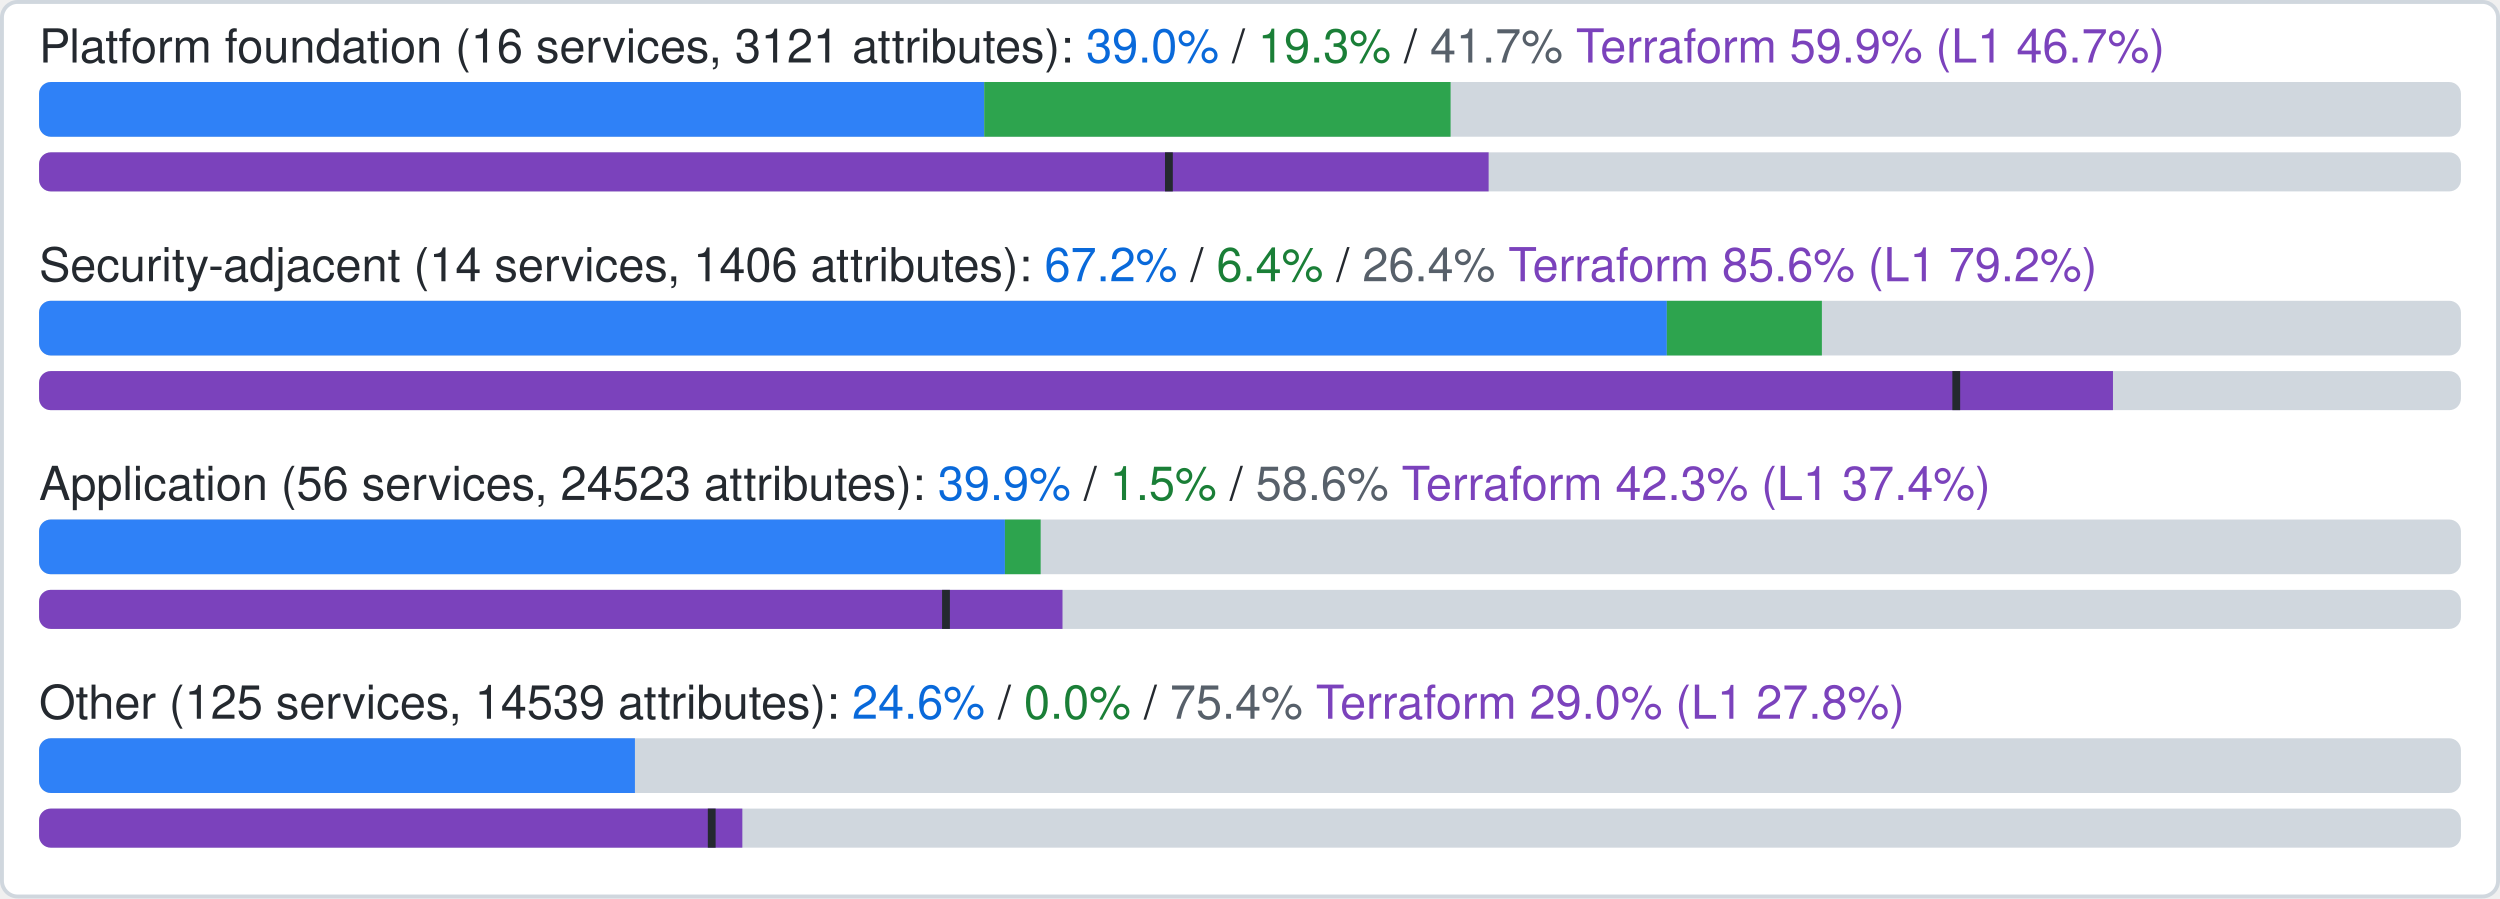
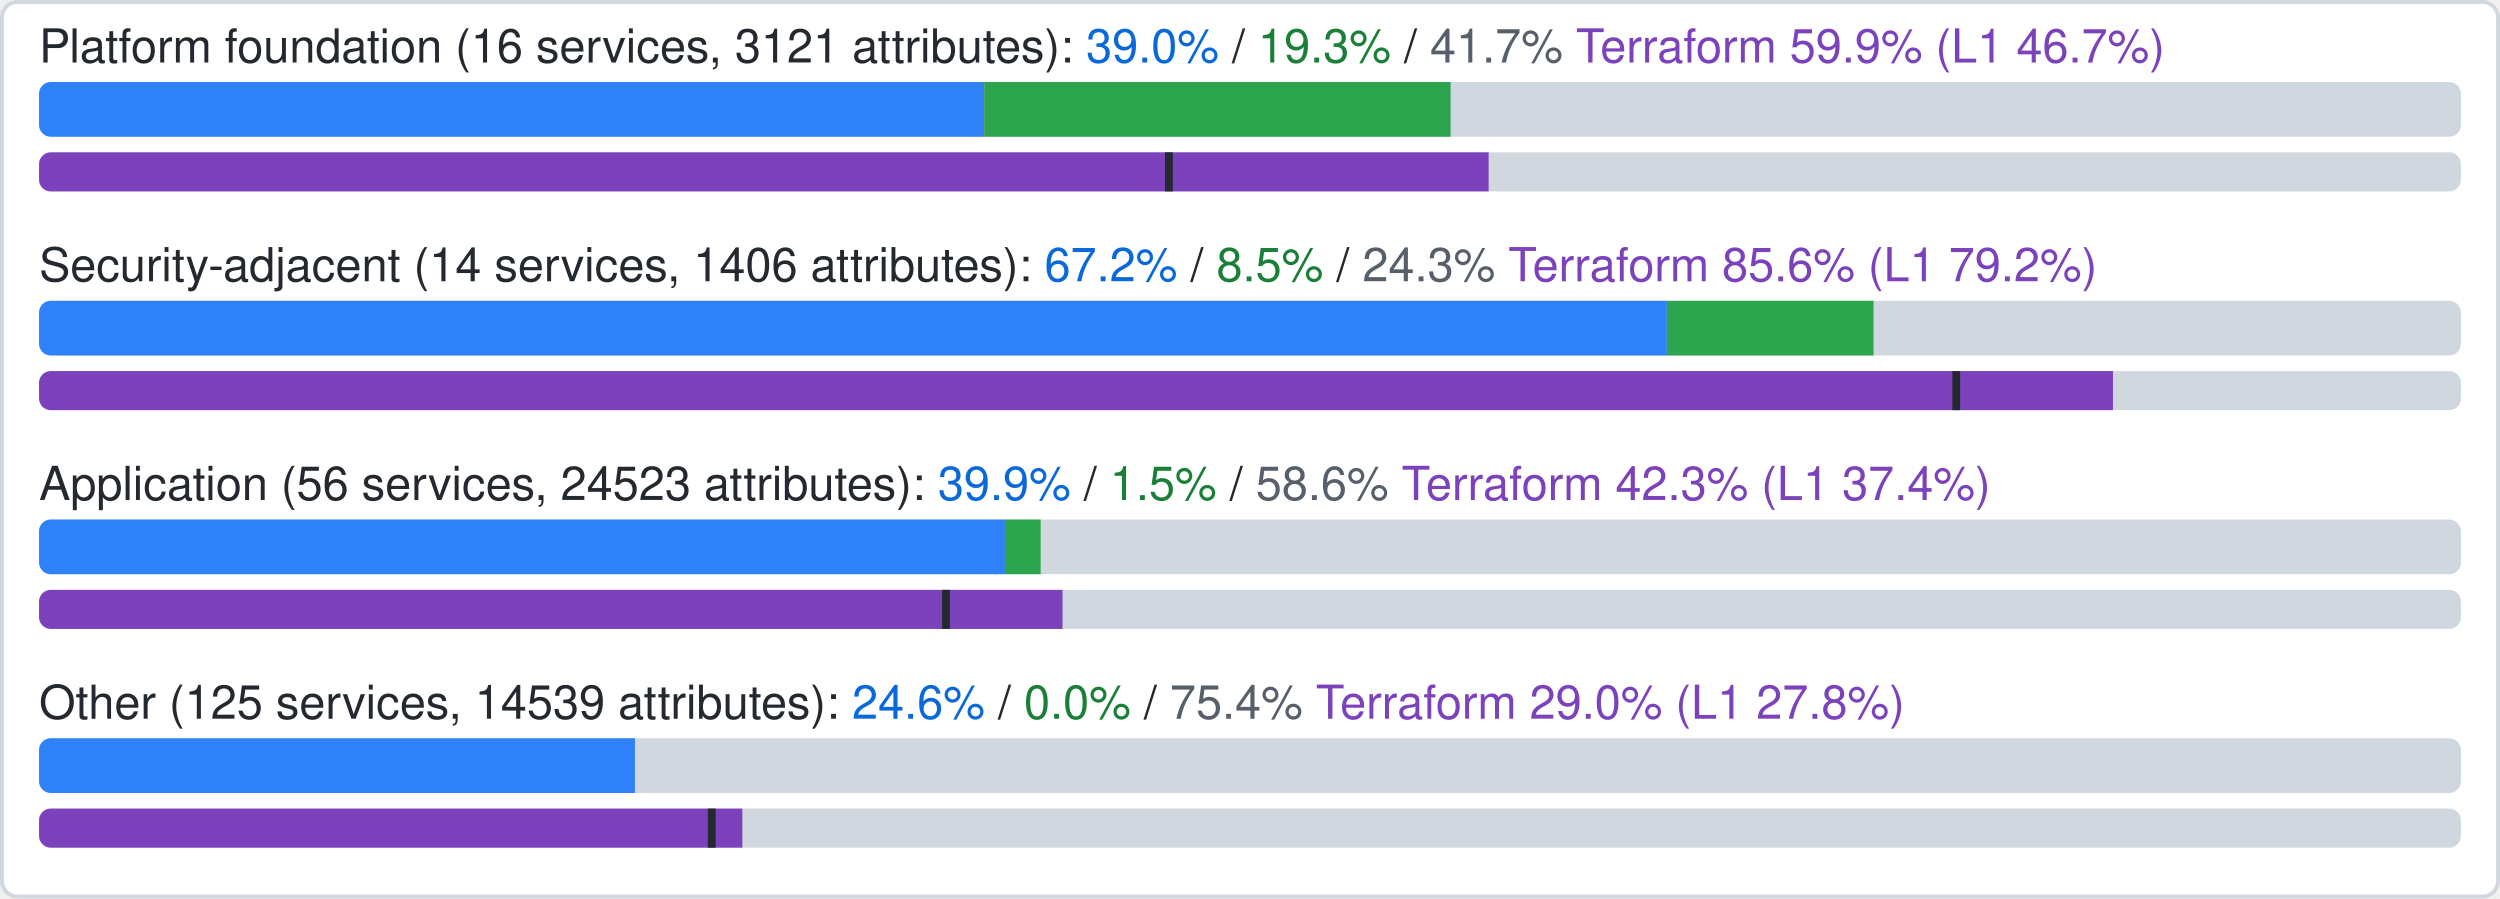
- <svg xmlns="http://www.w3.org/2000/svg" width="640" height="230" viewBox="0 0 640 230" role="img" aria-label="Coverage by category: Platform foundation official 39.0%, ours beyond official 19.3%, uncovered 41.7%, Terraform google-beta 59.9% (L1 46.7%), an estimate; Security-adjacent official 67.2%, ours beyond official 6.4%, uncovered 26.4%, Terraform google-beta 85.6% (L1 79.2%), an estimate; Application official 39.9%, ours beyond official 1.5%, uncovered 58.6%, Terraform google-beta 42.3% (L1 37.4%), an estimate; Other official 24.6%, ours beyond official 0.0%, uncovered 75.4%, Terraform google-beta 29.0% (L1 27.8%), an estimate;">
+ <svg xmlns="http://www.w3.org/2000/svg" width="640" height="230" viewBox="0 0 640 230" role="img" aria-label="Coverage by category: Platform foundation official 39.0%, ours beyond official 19.3%, uncovered 41.7%, Terraform google-beta 59.9% (L1 46.7%), an estimate; Security-adjacent official 67.2%, ours beyond official 8.5%, uncovered 24.3%, Terraform google-beta 85.6% (L1 79.2%), an estimate; Application official 39.9%, ours beyond official 1.5%, uncovered 58.6%, Terraform google-beta 42.3% (L1 37.4%), an estimate; Other official 24.6%, ours beyond official 0.0%, uncovered 75.4%, Terraform google-beta 29.0% (L1 27.8%), an estimate;">
  <rect x="0.5" y="0.5" width="639" height="229" rx="4" fill="#ffffff" stroke="#d0d7de" />
  <clipPath id="c0">
    <rect x="10" y="21" width="620" height="14" rx="3" />
  </clipPath>
  <text x="10" y="16" font-family="-apple-system,BlinkMacSystemFont,Segoe UI,Helvetica,Arial,sans-serif" font-size="12" fill="#24292f">Platform foundation (16 services, 3121 attributes): <tspan fill="#0969da">39.0%</tspan> / <tspan fill="#1a7f37">19.3%</tspan> / <tspan fill="#57606a">41.7%</tspan>
    <tspan fill="#7b42bc">Terraform 59.9% (L1 46.7%)</tspan>
  </text>
  <clipPath id="t0">
    <rect x="10" y="39" width="620" height="10" rx="3" />
  </clipPath>
  <g clip-path="url(#t0)">
    <rect x="10" y="39" width="620" height="10" fill="#d0d7de" />
    <rect x="10" y="39" width="371.09" height="10" fill="#7b42bc" />
    <rect x="298.24" y="39" width="2" height="10" fill="#24292f" />
  </g>
  <g clip-path="url(#c0)">
    <rect x="10" y="21" width="620" height="14" fill="#d0d7de" />
    <rect x="10" y="21" width="241.96" height="14" fill="#2f81f7" />
    <rect x="251.96" y="21" width="119.39" height="14" fill="#2da44e" />
  </g>
  <clipPath id="c1">
    <rect x="10" y="77" width="620" height="14" rx="3" />
  </clipPath>
-   <text x="10" y="72" font-family="-apple-system,BlinkMacSystemFont,Segoe UI,Helvetica,Arial,sans-serif" font-size="12" fill="#24292f">Security-adjacent (14 services, 1406 attributes): <tspan fill="#0969da">67.2%</tspan> / <tspan fill="#1a7f37">6.4%</tspan> / <tspan fill="#57606a">26.4%</tspan>
+   <text x="10" y="72" font-family="-apple-system,BlinkMacSystemFont,Segoe UI,Helvetica,Arial,sans-serif" font-size="12" fill="#24292f">Security-adjacent (14 services, 1406 attributes): <tspan fill="#0969da">67.2%</tspan> / <tspan fill="#1a7f37">8.5%</tspan> / <tspan fill="#57606a">24.3%</tspan>
    <tspan fill="#7b42bc">Terraform 85.6% (L1 79.2%)</tspan>
  </text>
  <clipPath id="t1">
    <rect x="10" y="95" width="620" height="10" rx="3" />
  </clipPath>
  <g clip-path="url(#t1)">
    <rect x="10" y="95" width="620" height="10" fill="#d0d7de" />
    <rect x="10" y="95" width="530.92" height="10" fill="#7b42bc" />
    <rect x="499.80" y="95" width="2" height="10" fill="#24292f" />
  </g>
  <g clip-path="url(#c1)">
    <rect x="10" y="77" width="620" height="14" fill="#d0d7de" />
    <rect x="10" y="77" width="416.71" height="14" fill="#2f81f7" />
-     <rect x="426.71" y="77" width="39.69" height="14" fill="#2da44e" />
+     <rect x="426.71" y="77" width="52.92" height="14" fill="#2da44e" />
  </g>
  <clipPath id="c2">
    <rect x="10" y="133" width="620" height="14" rx="3" />
  </clipPath>
  <text x="10" y="128" font-family="-apple-system,BlinkMacSystemFont,Segoe UI,Helvetica,Arial,sans-serif" font-size="12" fill="#24292f">Application (56 services, 24523 attributes): <tspan fill="#0969da">39.9%</tspan> / <tspan fill="#1a7f37">1.5%</tspan> / <tspan fill="#57606a">58.6%</tspan>
    <tspan fill="#7b42bc">Terraform 42.3% (L1 37.4%)</tspan>
  </text>
  <clipPath id="t2">
    <rect x="10" y="151" width="620" height="10" rx="3" />
  </clipPath>
  <g clip-path="url(#t2)">
    <rect x="10" y="151" width="620" height="10" fill="#d0d7de" />
    <rect x="10" y="151" width="262.00" height="10" fill="#7b42bc" />
    <rect x="241.17" y="151" width="2" height="10" fill="#24292f" />
  </g>
  <g clip-path="url(#c2)">
    <rect x="10" y="133" width="620" height="14" fill="#d0d7de" />
    <rect x="10" y="133" width="247.26" height="14" fill="#2f81f7" />
    <rect x="257.26" y="133" width="9.15" height="14" fill="#2da44e" />
  </g>
  <clipPath id="c3">
    <rect x="10" y="189" width="620" height="14" rx="3" />
  </clipPath>
  <text x="10" y="184" font-family="-apple-system,BlinkMacSystemFont,Segoe UI,Helvetica,Arial,sans-serif" font-size="12" fill="#24292f">Other (125 services, 14539 attributes): <tspan fill="#0969da">24.6%</tspan> / <tspan fill="#1a7f37">0.0%</tspan> / <tspan fill="#57606a">75.4%</tspan>
    <tspan fill="#7b42bc">Terraform 29.0% (L1 27.8%)</tspan>
  </text>
  <clipPath id="t3">
    <rect x="10" y="207" width="620" height="10" rx="3" />
  </clipPath>
  <g clip-path="url(#t3)">
    <rect x="10" y="207" width="620" height="10" fill="#d0d7de" />
    <rect x="10" y="207" width="180.04" height="10" fill="#7b42bc" />
    <rect x="181.20" y="207" width="2" height="10" fill="#24292f" />
  </g>
  <g clip-path="url(#c3)">
    <rect x="10" y="189" width="620" height="14" fill="#d0d7de" />
    <rect x="10" y="189" width="152.54" height="14" fill="#2f81f7" />
  </g>
</svg>
